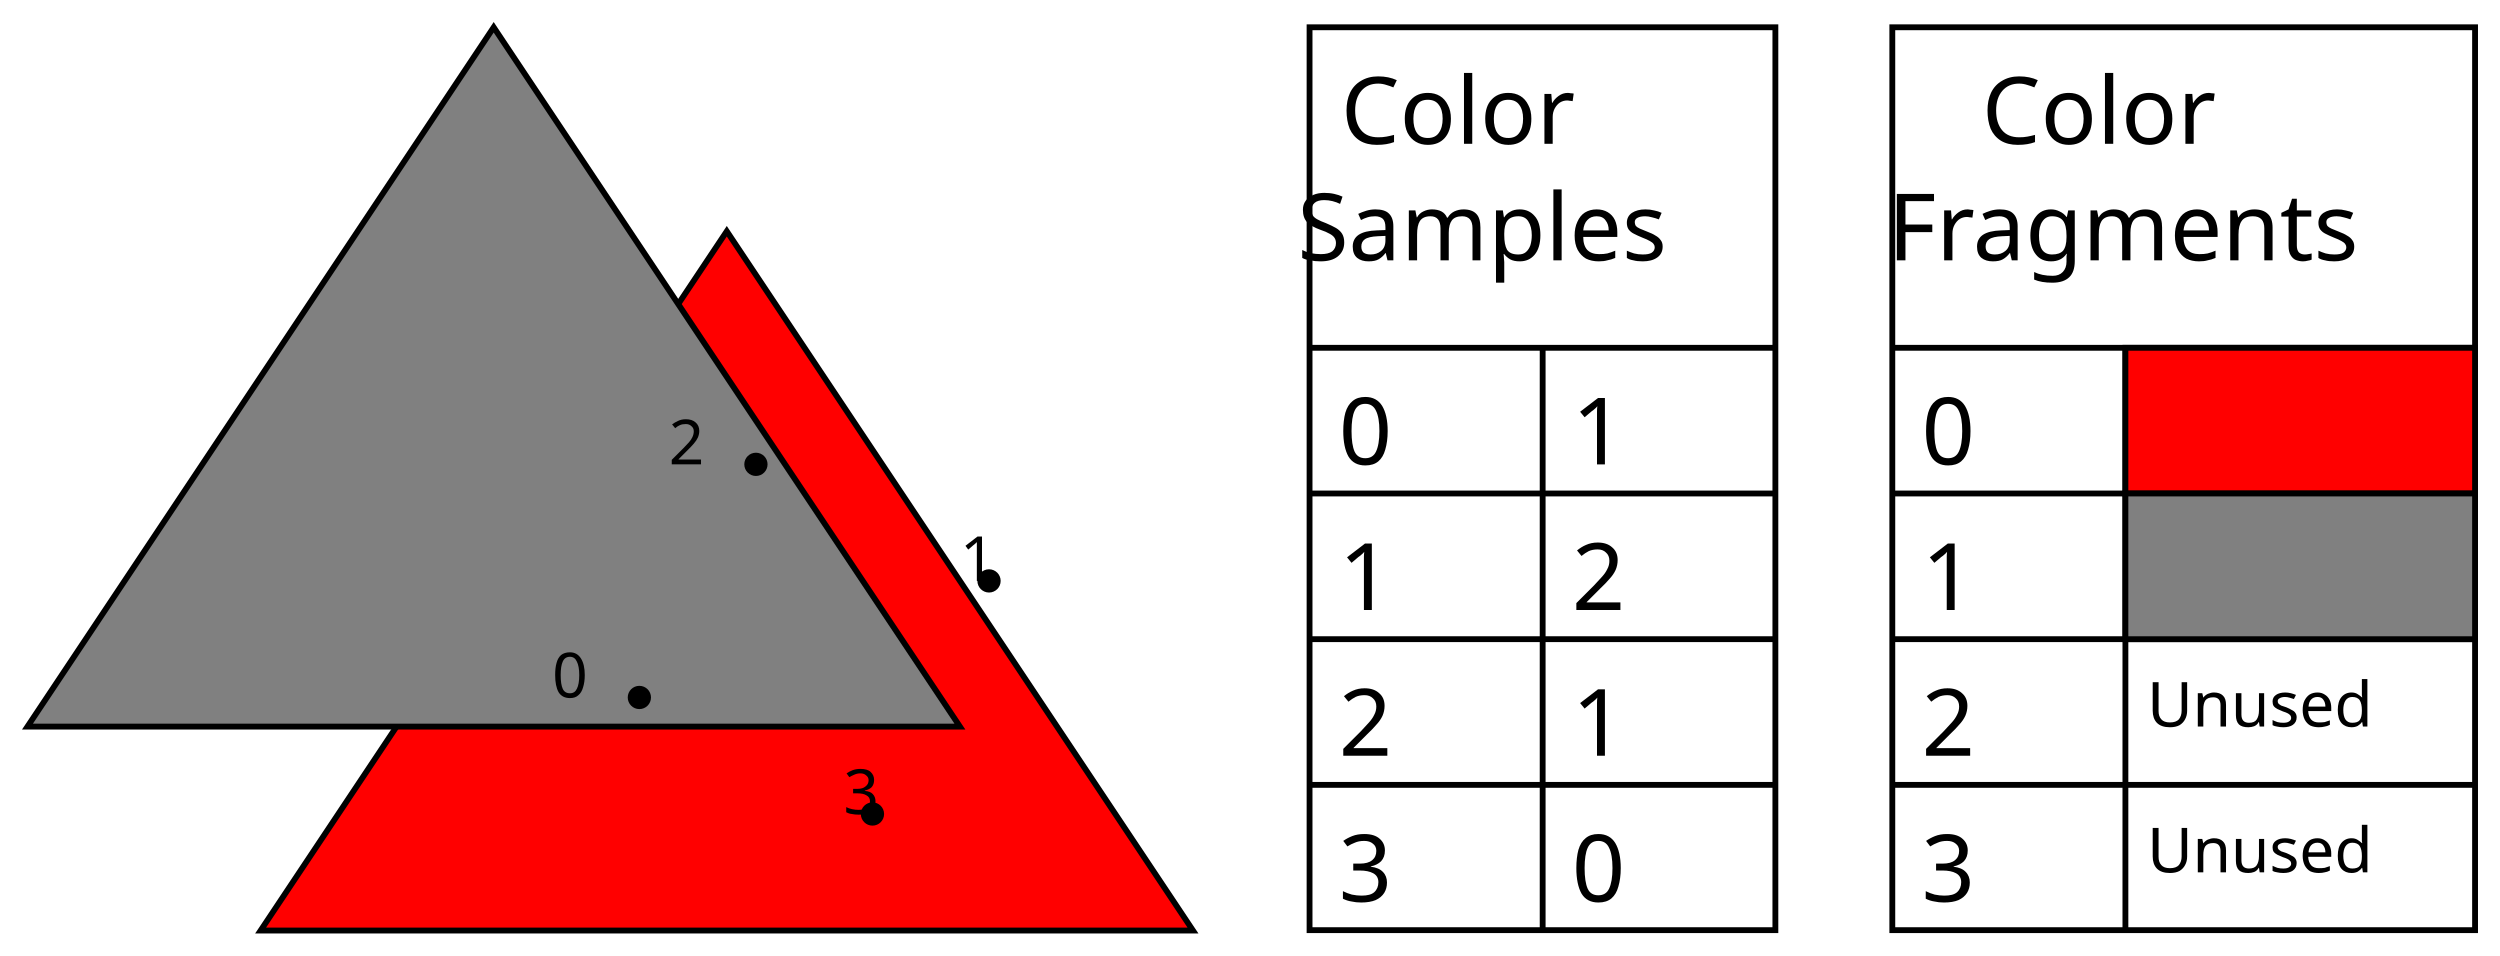
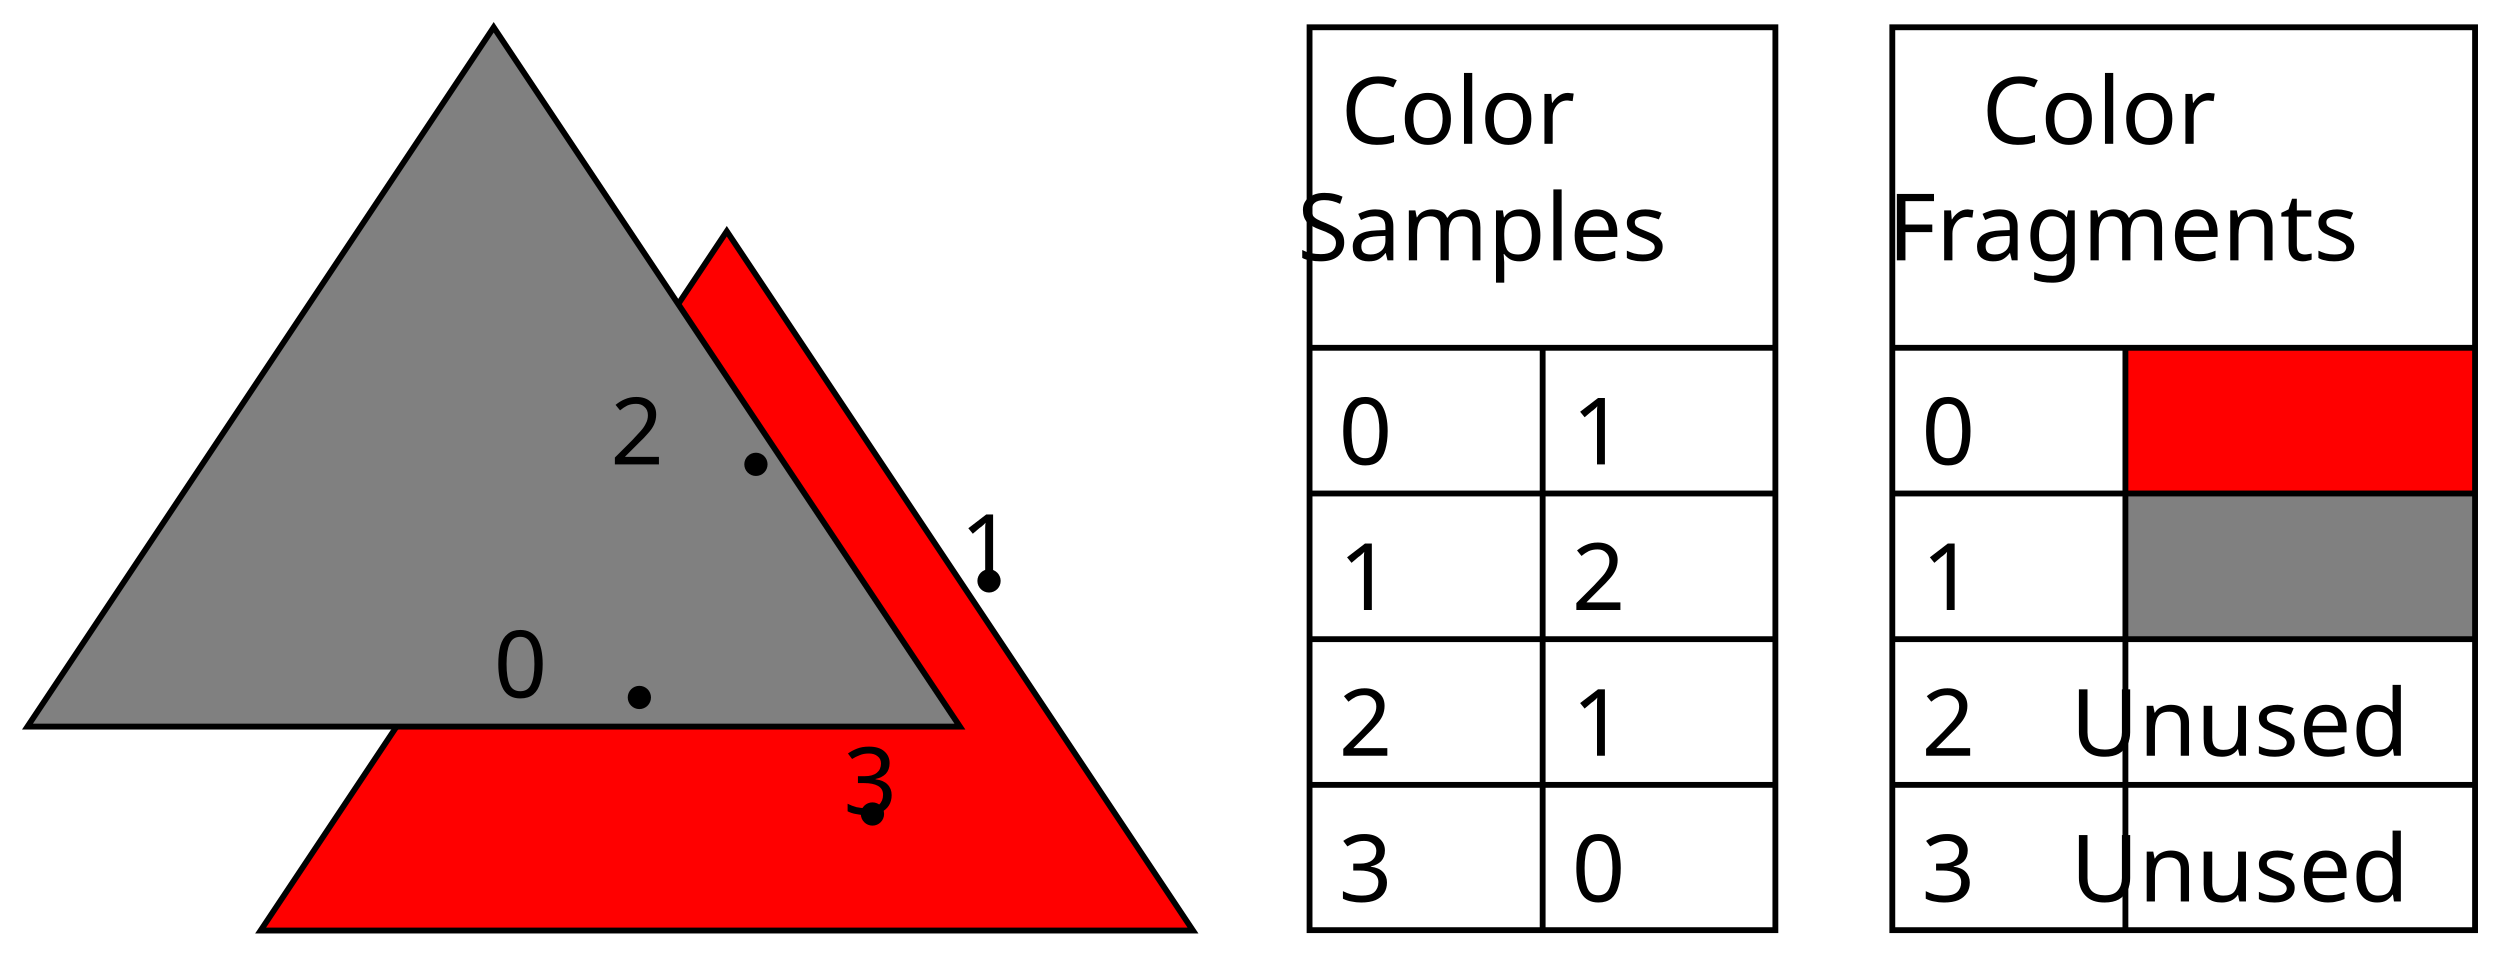
<svg xmlns="http://www.w3.org/2000/svg" width="113.504mm" height="43.381mm" viewBox="0 0 113.504 43.381" version="1.1" id="svg2745">
  <defs id="defs2739" />
  <g id="layer1" transform="translate(-75.48198,-56.31359)">
+     <rect style="fill:#ff0000;fill-opacity:1;stroke:none;stroke-width:0.265;stroke-miterlimit:4;stroke-dasharray:none;stroke-dashoffset:0;stroke-opacity:1" id="rect4980" width="15.875" height="6.615" x="171.979" y="72.104" />
+     <rect style="fill:#808080;fill-opacity:1;stroke:none;stroke-width:0.265;stroke-miterlimit:4;stroke-dasharray:none;stroke-dashoffset:0;stroke-opacity:1" id="rect4982" width="15.875" height="6.615" x="171.979" y="78.719" />
    <path style="fill:#ff0000;stroke:#000000;stroke-width:0.265;stroke-linecap:butt;stroke-linejoin:miter;stroke-miterlimit:4;stroke-dasharray:none;stroke-opacity:1" d="M 108.479,66.812 C 87.313,98.562 87.313,98.562 87.313,98.562 h 42.333 z" id="path4959" />
    <path style="fill:#808080;stroke:#000000;stroke-width:0.265;stroke-linecap:butt;stroke-linejoin:miter;stroke-miterlimit:4;stroke-dasharray:none;stroke-opacity:1" d="M 97.896,57.552 C 76.729,89.302 76.729,89.302 76.729,89.302 H 119.063 Z" id="path4959-2" />
    <g transform="translate(-68.79167,6.614583)" id="g4020-9" style="stroke-width:0.265;stroke-miterlimit:4;stroke-dasharray:none">
      <circle r="0.528" cy="70.781" cx="178.594" id="path4517-78-7-8-8-9-0-5" style="fill:#000000;fill-opacity:1;stroke:none;stroke-width:0.265;stroke-miterlimit:4;stroke-dasharray:none;stroke-opacity:1" />
      <circle r="0.528" cy="76.073" cx="189.177" id="path4517-78-7-8-8-9-0-3-0" style="fill:#000000;fill-opacity:1;stroke:none;stroke-width:0.265;stroke-miterlimit:4;stroke-dasharray:none;stroke-opacity:1" />
      <circle r="0.528" cy="81.365" cx="173.302" id="path4517-78-7-8-8-9-0-4-3" style="fill:#000000;fill-opacity:1;stroke:none;stroke-width:0.265;stroke-miterlimit:4;stroke-dasharray:none;stroke-opacity:1" />
      <circle r="0.528" cy="86.656" cx="183.885" id="path4517-78-7-8-8-9-0-7-9" style="fill:#000000;fill-opacity:1;stroke:none;stroke-width:0.265;stroke-miterlimit:4;stroke-dasharray:none;stroke-opacity:1" />
    </g>
    <rect style="fill:none;fill-opacity:1;stroke:#000000;stroke-width:0.265;stroke-miterlimit:4;stroke-dasharray:none;stroke-dashoffset:0;stroke-opacity:1" id="rect4722" width="21.149" height="40.992" x="134.938" y="57.552" ry="1.2710052e-006" />
    <text xml:space="preserve" style="font-style:normal;font-variant:normal;font-weight:normal;font-stretch:normal;font-size:4.233px;line-height:1.25;font-family:sans-serif;-inkscape-font-specification:'sans-serif, Normal';font-variant-ligatures:normal;font-variant-caps:normal;font-variant-numeric:normal;font-feature-settings:normal;text-align:center;letter-spacing:0px;word-spacing:0px;writing-mode:lr-tb;text-anchor:middle;fill:#000000;fill-opacity:1;stroke:none;stroke-width:0.265;stroke-miterlimit:4;stroke-dasharray:none" x="145.521" y="62.844" id="text4726">
      <tspan x="145.521" y="62.844" style="font-style:normal;font-variant:normal;font-weight:normal;font-stretch:normal;font-size:4.233px;font-family:sans-serif;-inkscape-font-specification:'sans-serif, Normal';font-variant-ligatures:normal;font-variant-caps:normal;font-variant-numeric:normal;font-feature-settings:normal;text-align:center;writing-mode:lr-tb;text-anchor:middle;stroke-width:0.265;stroke-miterlimit:4;stroke-dasharray:none" id="tspan4728">Color</tspan>
      <tspan x="145.521" y="68.135" style="font-style:normal;font-variant:normal;font-weight:normal;font-stretch:normal;font-size:4.233px;font-family:sans-serif;-inkscape-font-specification:'sans-serif, Normal';font-variant-ligatures:normal;font-variant-caps:normal;font-variant-numeric:normal;font-feature-settings:normal;text-align:center;writing-mode:lr-tb;text-anchor:middle;stroke-width:0.265;stroke-miterlimit:4;stroke-dasharray:none" id="tspan4732">Samples</tspan>
    </text>
    <path style="fill:none;stroke:#000000;stroke-width:0.265;stroke-linecap:butt;stroke-linejoin:miter;stroke-miterlimit:4;stroke-dasharray:none;stroke-opacity:1" d="m 134.938,72.104 h 21.167" id="path4734" />
    <path style="fill:none;stroke:#000000;stroke-width:0.265;stroke-linecap:butt;stroke-linejoin:miter;stroke-miterlimit:4;stroke-dasharray:none;stroke-opacity:1" d="M 145.521,72.104 V 98.562" id="path4736" />
    <text xml:space="preserve" style="font-style:normal;font-variant:normal;font-weight:normal;font-stretch:normal;font-size:4.233px;line-height:1.25;font-family:sans-serif;-inkscape-font-specification:'sans-serif, Normal';font-variant-ligatures:normal;font-variant-caps:normal;font-variant-numeric:normal;font-feature-settings:normal;text-align:center;letter-spacing:0px;word-spacing:0px;writing-mode:lr-tb;text-anchor:middle;fill:#000000;fill-opacity:1;stroke:none;stroke-width:0.265;stroke-miterlimit:4;stroke-dasharray:none" x="140.229" y="77.396" id="text4726-8">
      <tspan x="140.229" y="77.396" style="font-style:normal;font-variant:normal;font-weight:normal;font-stretch:normal;font-size:4.233px;font-family:sans-serif;-inkscape-font-specification:'sans-serif, Normal';font-variant-ligatures:normal;font-variant-caps:normal;font-variant-numeric:normal;font-feature-settings:normal;text-align:center;writing-mode:lr-tb;text-anchor:middle;stroke-width:0.265;stroke-miterlimit:4;stroke-dasharray:none" id="tspan4732-2">0</tspan>
    </text>
    <path style="fill:none;stroke:#000000;stroke-width:0.265;stroke-linecap:butt;stroke-linejoin:miter;stroke-miterlimit:4;stroke-dasharray:none;stroke-opacity:1" d="m 134.938,78.719 h 21.167" id="path4801" />
    <path style="fill:none;stroke:#000000;stroke-width:0.265;stroke-linecap:butt;stroke-linejoin:miter;stroke-miterlimit:4;stroke-dasharray:none;stroke-opacity:1" d="m 134.938,85.333 h 21.167" id="path4803" />
    <path style="fill:none;stroke:#000000;stroke-width:0.265;stroke-linecap:butt;stroke-linejoin:miter;stroke-miterlimit:4;stroke-dasharray:none;stroke-opacity:1" d="m 134.938,91.948 h 21.167" id="path4805" />
    <text xml:space="preserve" style="font-style:normal;font-variant:normal;font-weight:normal;font-stretch:normal;font-size:4.233px;line-height:1.25;font-family:sans-serif;-inkscape-font-specification:'sans-serif, Normal';font-variant-ligatures:normal;font-variant-caps:normal;font-variant-numeric:normal;font-feature-settings:normal;text-align:center;letter-spacing:0px;word-spacing:0px;writing-mode:lr-tb;text-anchor:middle;fill:#000000;fill-opacity:1;stroke:none;stroke-width:0.265;stroke-miterlimit:4;stroke-dasharray:none" x="150.812" y="97.24" id="text4726-8-3">
      <tspan x="150.812" y="97.24" style="font-style:normal;font-variant:normal;font-weight:normal;font-stretch:normal;font-size:4.233px;font-family:sans-serif;-inkscape-font-specification:'sans-serif, Normal';font-variant-ligatures:normal;font-variant-caps:normal;font-variant-numeric:normal;font-feature-settings:normal;text-align:center;writing-mode:lr-tb;text-anchor:middle;stroke-width:0.265;stroke-miterlimit:4;stroke-dasharray:none" id="tspan4732-2-5">0</tspan>
    </text>
    <text xml:space="preserve" style="font-style:normal;font-variant:normal;font-weight:normal;font-stretch:normal;font-size:4.233px;line-height:1.25;font-family:sans-serif;-inkscape-font-specification:'sans-serif, Normal';font-variant-ligatures:normal;font-variant-caps:normal;font-variant-numeric:normal;font-feature-settings:normal;text-align:center;letter-spacing:0px;word-spacing:0px;writing-mode:lr-tb;text-anchor:middle;fill:#000000;fill-opacity:1;stroke:none;stroke-width:0.265;stroke-miterlimit:4;stroke-dasharray:none" x="140.229" y="84.01" id="text4726-8-2">
      <tspan x="140.229" y="84.01" style="font-style:normal;font-variant:normal;font-weight:normal;font-stretch:normal;font-size:4.233px;font-family:sans-serif;-inkscape-font-specification:'sans-serif, Normal';font-variant-ligatures:normal;font-variant-caps:normal;font-variant-numeric:normal;font-feature-settings:normal;text-align:center;writing-mode:lr-tb;text-anchor:middle;stroke-width:0.265;stroke-miterlimit:4;stroke-dasharray:none" id="tspan4732-2-3">1</tspan>
    </text>
    <text xml:space="preserve" style="font-style:normal;font-variant:normal;font-weight:normal;font-stretch:normal;font-size:4.233px;line-height:1.25;font-family:sans-serif;-inkscape-font-specification:'sans-serif, Normal';font-variant-ligatures:normal;font-variant-caps:normal;font-variant-numeric:normal;font-feature-settings:normal;text-align:center;letter-spacing:0px;word-spacing:0px;writing-mode:lr-tb;text-anchor:middle;fill:#000000;fill-opacity:1;stroke:none;stroke-width:0.265;stroke-miterlimit:4;stroke-dasharray:none" x="150.812" y="77.396" id="text4726-8-2-1">
      <tspan x="150.812" y="77.396" style="font-style:normal;font-variant:normal;font-weight:normal;font-stretch:normal;font-size:4.233px;font-family:sans-serif;-inkscape-font-specification:'sans-serif, Normal';font-variant-ligatures:normal;font-variant-caps:normal;font-variant-numeric:normal;font-feature-settings:normal;text-align:center;writing-mode:lr-tb;text-anchor:middle;stroke-width:0.265;stroke-miterlimit:4;stroke-dasharray:none" id="tspan4732-2-3-2">1</tspan>
    </text>
    <text xml:space="preserve" style="font-style:normal;font-variant:normal;font-weight:normal;font-stretch:normal;font-size:4.233px;line-height:1.25;font-family:sans-serif;-inkscape-font-specification:'sans-serif, Normal';font-variant-ligatures:normal;font-variant-caps:normal;font-variant-numeric:normal;font-feature-settings:normal;text-align:center;letter-spacing:0px;word-spacing:0px;writing-mode:lr-tb;text-anchor:middle;fill:#000000;fill-opacity:1;stroke:none;stroke-width:0.265;stroke-miterlimit:4;stroke-dasharray:none" x="150.812" y="90.625" id="text4726-8-2-9">
      <tspan x="150.812" y="90.625" style="font-style:normal;font-variant:normal;font-weight:normal;font-stretch:normal;font-size:4.233px;font-family:sans-serif;-inkscape-font-specification:'sans-serif, Normal';font-variant-ligatures:normal;font-variant-caps:normal;font-variant-numeric:normal;font-feature-settings:normal;text-align:center;writing-mode:lr-tb;text-anchor:middle;stroke-width:0.265;stroke-miterlimit:4;stroke-dasharray:none" id="tspan4732-2-3-3">1</tspan>
    </text>
    <text xml:space="preserve" style="font-style:normal;font-variant:normal;font-weight:normal;font-stretch:normal;font-size:4.233px;line-height:1.25;font-family:sans-serif;-inkscape-font-specification:'sans-serif, Normal';font-variant-ligatures:normal;font-variant-caps:normal;font-variant-numeric:normal;font-feature-settings:normal;text-align:center;letter-spacing:0px;word-spacing:0px;writing-mode:lr-tb;text-anchor:middle;fill:#000000;fill-opacity:1;stroke:none;stroke-width:0.265;stroke-miterlimit:4;stroke-dasharray:none" x="140.229" y="90.625" id="text4726-8-2-0">
      <tspan x="140.229" y="90.625" style="font-style:normal;font-variant:normal;font-weight:normal;font-stretch:normal;font-size:4.233px;font-family:sans-serif;-inkscape-font-specification:'sans-serif, Normal';font-variant-ligatures:normal;font-variant-caps:normal;font-variant-numeric:normal;font-feature-settings:normal;text-align:center;writing-mode:lr-tb;text-anchor:middle;stroke-width:0.265;stroke-miterlimit:4;stroke-dasharray:none" id="tspan4732-2-3-0">2</tspan>
    </text>
    <text xml:space="preserve" style="font-style:normal;font-variant:normal;font-weight:normal;font-stretch:normal;font-size:4.233px;line-height:1.25;font-family:sans-serif;-inkscape-font-specification:'sans-serif, Normal';font-variant-ligatures:normal;font-variant-caps:normal;font-variant-numeric:normal;font-feature-settings:normal;text-align:center;letter-spacing:0px;word-spacing:0px;writing-mode:lr-tb;text-anchor:middle;fill:#000000;fill-opacity:1;stroke:none;stroke-width:0.265;stroke-miterlimit:4;stroke-dasharray:none" x="150.812" y="84.01" id="text4726-8-2-0-2">
      <tspan x="150.812" y="84.01" style="font-style:normal;font-variant:normal;font-weight:normal;font-stretch:normal;font-size:4.233px;font-family:sans-serif;-inkscape-font-specification:'sans-serif, Normal';font-variant-ligatures:normal;font-variant-caps:normal;font-variant-numeric:normal;font-feature-settings:normal;text-align:center;writing-mode:lr-tb;text-anchor:middle;stroke-width:0.265;stroke-miterlimit:4;stroke-dasharray:none" id="tspan4732-2-3-0-7">2</tspan>
    </text>
    <text xml:space="preserve" style="font-style:normal;font-variant:normal;font-weight:normal;font-stretch:normal;font-size:4.233px;line-height:1.25;font-family:sans-serif;-inkscape-font-specification:'sans-serif, Normal';font-variant-ligatures:normal;font-variant-caps:normal;font-variant-numeric:normal;font-feature-settings:normal;text-align:center;letter-spacing:0px;word-spacing:0px;writing-mode:lr-tb;text-anchor:middle;fill:#000000;fill-opacity:1;stroke:none;stroke-width:0.265;stroke-miterlimit:4;stroke-dasharray:none" x="140.229" y="97.24" id="text4726-8-2-0-0">
      <tspan x="140.229" y="97.24" style="font-style:normal;font-variant:normal;font-weight:normal;font-stretch:normal;font-size:4.233px;font-family:sans-serif;-inkscape-font-specification:'sans-serif, Normal';font-variant-ligatures:normal;font-variant-caps:normal;font-variant-numeric:normal;font-feature-settings:normal;text-align:center;writing-mode:lr-tb;text-anchor:middle;stroke-width:0.265;stroke-miterlimit:4;stroke-dasharray:none" id="tspan4732-2-3-0-6">3</tspan>
    </text>
    <rect style="fill:none;fill-opacity:1;stroke:#000000;stroke-width:0.265;stroke-miterlimit:4;stroke-dasharray:none;stroke-dashoffset:0;stroke-opacity:1" id="rect4722-1" width="26.458" height="40.992" x="161.396" y="57.552" ry="1.2710052e-006" />
    <text xml:space="preserve" style="font-style:normal;font-variant:normal;font-weight:normal;font-stretch:normal;font-size:4.233px;line-height:1.25;font-family:sans-serif;-inkscape-font-specification:'sans-serif, Normal';font-variant-ligatures:normal;font-variant-caps:normal;font-variant-numeric:normal;font-feature-settings:normal;text-align:center;letter-spacing:0px;word-spacing:0px;writing-mode:lr-tb;text-anchor:middle;fill:#000000;fill-opacity:1;stroke:none;stroke-width:0.265;stroke-miterlimit:4;stroke-dasharray:none" x="174.625" y="62.844" id="text4726-6">
      <tspan x="174.625" y="62.844" style="font-style:normal;font-variant:normal;font-weight:normal;font-stretch:normal;font-size:4.233px;font-family:sans-serif;-inkscape-font-specification:'sans-serif, Normal';font-variant-ligatures:normal;font-variant-caps:normal;font-variant-numeric:normal;font-feature-settings:normal;text-align:center;writing-mode:lr-tb;text-anchor:middle;stroke-width:0.265;stroke-miterlimit:4;stroke-dasharray:none" id="tspan4728-4">Color</tspan>
      <tspan x="174.625" y="68.135" style="font-style:normal;font-variant:normal;font-weight:normal;font-stretch:normal;font-size:4.233px;font-family:sans-serif;-inkscape-font-specification:'sans-serif, Normal';font-variant-ligatures:normal;font-variant-caps:normal;font-variant-numeric:normal;font-feature-settings:normal;text-align:center;writing-mode:lr-tb;text-anchor:middle;stroke-width:0.265;stroke-miterlimit:4;stroke-dasharray:none" id="tspan4732-0">Fragments</tspan>
    </text>
    <path style="fill:none;stroke:#000000;stroke-width:0.265;stroke-linecap:butt;stroke-linejoin:miter;stroke-miterlimit:4;stroke-dasharray:none;stroke-opacity:1" d="m 161.396,72.104 h 26.458" id="path4734-1" />
    <path style="fill:none;stroke:#000000;stroke-width:0.265;stroke-linecap:butt;stroke-linejoin:miter;stroke-miterlimit:4;stroke-dasharray:none;stroke-opacity:1" d="M 171.979,72.104 V 98.562" id="path4736-8" />
    <text xml:space="preserve" style="font-style:normal;font-variant:normal;font-weight:normal;font-stretch:normal;font-size:4.233px;line-height:1.25;font-family:sans-serif;-inkscape-font-specification:'sans-serif, Normal';font-variant-ligatures:normal;font-variant-caps:normal;font-variant-numeric:normal;font-feature-settings:normal;text-align:center;letter-spacing:0px;word-spacing:0px;writing-mode:lr-tb;text-anchor:middle;fill:#000000;fill-opacity:1;stroke:none;stroke-width:0.265;stroke-miterlimit:4;stroke-dasharray:none" x="166.688" y="77.396" id="text4726-8-0">
      <tspan x="166.688" y="77.396" style="font-style:normal;font-variant:normal;font-weight:normal;font-stretch:normal;font-size:4.233px;font-family:sans-serif;-inkscape-font-specification:'sans-serif, Normal';font-variant-ligatures:normal;font-variant-caps:normal;font-variant-numeric:normal;font-feature-settings:normal;text-align:center;writing-mode:lr-tb;text-anchor:middle;stroke-width:0.265;stroke-miterlimit:4;stroke-dasharray:none" id="tspan4732-2-0">0</tspan>
    </text>
    <path style="fill:none;stroke:#000000;stroke-width:0.265;stroke-linecap:butt;stroke-linejoin:miter;stroke-miterlimit:4;stroke-dasharray:none;stroke-opacity:1" d="m 161.396,78.719 h 26.458" id="path4801-3" />
    <path style="fill:none;stroke:#000000;stroke-width:0.265;stroke-linecap:butt;stroke-linejoin:miter;stroke-miterlimit:4;stroke-dasharray:none;stroke-opacity:1" d="m 161.396,85.333 h 26.458" id="path4803-2" />
    <path style="fill:none;stroke:#000000;stroke-width:0.265;stroke-linecap:butt;stroke-linejoin:miter;stroke-miterlimit:4;stroke-dasharray:none;stroke-opacity:1" d="m 161.396,91.948 h 26.458" id="path4805-4" />
    <text xml:space="preserve" style="font-style:normal;font-variant:normal;font-weight:normal;font-stretch:normal;font-size:4.233px;line-height:1.25;font-family:sans-serif;-inkscape-font-specification:'sans-serif, Normal';font-variant-ligatures:normal;font-variant-caps:normal;font-variant-numeric:normal;font-feature-settings:normal;text-align:center;letter-spacing:0px;word-spacing:0px;writing-mode:lr-tb;text-anchor:middle;fill:#000000;fill-opacity:1;stroke:none;stroke-width:0.265;stroke-miterlimit:4;stroke-dasharray:none" x="166.688" y="84.01" id="text4726-8-2-4">
      <tspan x="166.688" y="84.01" style="font-style:normal;font-variant:normal;font-weight:normal;font-stretch:normal;font-size:4.233px;font-family:sans-serif;-inkscape-font-specification:'sans-serif, Normal';font-variant-ligatures:normal;font-variant-caps:normal;font-variant-numeric:normal;font-feature-settings:normal;text-align:center;writing-mode:lr-tb;text-anchor:middle;stroke-width:0.265;stroke-miterlimit:4;stroke-dasharray:none" id="tspan4732-2-3-9">1</tspan>
    </text>
    <text xml:space="preserve" style="font-style:normal;font-variant:normal;font-weight:normal;font-stretch:normal;font-size:4.233px;line-height:1.25;font-family:sans-serif;-inkscape-font-specification:'sans-serif, Normal';font-variant-ligatures:normal;font-variant-caps:normal;font-variant-numeric:normal;font-feature-settings:normal;text-align:center;letter-spacing:0px;word-spacing:0px;writing-mode:lr-tb;text-anchor:middle;fill:#000000;fill-opacity:1;stroke:none;stroke-width:0.265;stroke-miterlimit:4;stroke-dasharray:none" x="166.688" y="90.625" id="text4726-8-2-0-4">
      <tspan x="166.688" y="90.625" style="font-style:normal;font-variant:normal;font-weight:normal;font-stretch:normal;font-size:4.233px;font-family:sans-serif;-inkscape-font-specification:'sans-serif, Normal';font-variant-ligatures:normal;font-variant-caps:normal;font-variant-numeric:normal;font-feature-settings:normal;text-align:center;writing-mode:lr-tb;text-anchor:middle;stroke-width:0.265;stroke-miterlimit:4;stroke-dasharray:none" id="tspan4732-2-3-0-3">2</tspan>
    </text>
    <text xml:space="preserve" style="font-style:normal;font-variant:normal;font-weight:normal;font-stretch:normal;font-size:4.233px;line-height:1.25;font-family:sans-serif;-inkscape-font-specification:'sans-serif, Normal';font-variant-ligatures:normal;font-variant-caps:normal;font-variant-numeric:normal;font-feature-settings:normal;text-align:center;letter-spacing:0px;word-spacing:0px;writing-mode:lr-tb;text-anchor:middle;fill:#000000;fill-opacity:1;stroke:none;stroke-width:0.265;stroke-miterlimit:4;stroke-dasharray:none" x="166.688" y="97.24" id="text4726-8-2-0-0-7">
      <tspan x="166.688" y="97.24" style="font-style:normal;font-variant:normal;font-weight:normal;font-stretch:normal;font-size:4.233px;font-family:sans-serif;-inkscape-font-specification:'sans-serif, Normal';font-variant-ligatures:normal;font-variant-caps:normal;font-variant-numeric:normal;font-feature-settings:normal;text-align:center;writing-mode:lr-tb;text-anchor:middle;stroke-width:0.265;stroke-miterlimit:4;stroke-dasharray:none" id="tspan4732-2-3-0-6-4">3</tspan>
    </text>
-     <rect style="fill:#ff0000;fill-opacity:1;stroke:#000000;stroke-width:0.265;stroke-miterlimit:4;stroke-dasharray:none;stroke-dashoffset:0;stroke-opacity:1" id="rect4980" width="15.875" height="6.615" x="171.979" y="72.104" />
-     <rect style="fill:#808080;fill-opacity:1;stroke:#000000;stroke-width:0.265;stroke-miterlimit:4;stroke-dasharray:none;stroke-dashoffset:0;stroke-opacity:1" id="rect4982" width="15.875" height="6.615" x="171.979" y="78.719" />
-     <text xml:space="preserve" style="font-style:normal;font-variant:normal;font-weight:normal;font-stretch:normal;font-size:2.822px;line-height:1.25;font-family:sans-serif;-inkscape-font-specification:'sans-serif, Normal';font-variant-ligatures:normal;font-variant-caps:normal;font-variant-numeric:normal;font-feature-settings:normal;text-align:center;letter-spacing:0px;word-spacing:0px;writing-mode:lr-tb;text-anchor:middle;fill:#000000;fill-opacity:1;stroke:none;stroke-width:0.265" x="179.917" y="89.302" id="text4986">
-       <tspan id="tspan4984" x="179.917" y="89.302" style="font-style:normal;font-variant:normal;font-weight:normal;font-stretch:normal;font-size:2.822px;font-family:sans-serif;-inkscape-font-specification:'sans-serif, Normal';font-variant-ligatures:normal;font-variant-caps:normal;font-variant-numeric:normal;font-feature-settings:normal;text-align:center;writing-mode:lr-tb;text-anchor:middle;stroke-width:0.265">Unused</tspan>
+     <text xml:space="preserve" style="font-style:normal;font-variant:normal;font-weight:normal;font-stretch:normal;font-size:4.233px;line-height:1.25;font-family:sans-serif;-inkscape-font-specification:'sans-serif, Normal';font-variant-ligatures:normal;font-variant-caps:normal;font-variant-numeric:normal;font-feature-settings:normal;text-align:center;letter-spacing:0px;word-spacing:0px;writing-mode:lr-tb;text-anchor:middle;fill:#000000;fill-opacity:1;stroke:none;stroke-width:0.265" x="179.917" y="90.625" id="text4986">
+       <tspan id="tspan4984" x="179.917" y="90.625" style="font-style:normal;font-variant:normal;font-weight:normal;font-stretch:normal;font-size:4.233px;font-family:sans-serif;-inkscape-font-specification:'sans-serif, Normal';font-variant-ligatures:normal;font-variant-caps:normal;font-variant-numeric:normal;font-feature-settings:normal;text-align:center;writing-mode:lr-tb;text-anchor:middle;stroke-width:0.265">Unused</tspan>
    </text>
-     <text xml:space="preserve" style="font-style:normal;font-variant:normal;font-weight:normal;font-stretch:normal;font-size:2.822px;line-height:1.25;font-family:sans-serif;-inkscape-font-specification:'sans-serif, Normal';font-variant-ligatures:normal;font-variant-caps:normal;font-variant-numeric:normal;font-feature-settings:normal;text-align:center;letter-spacing:0px;word-spacing:0px;writing-mode:lr-tb;text-anchor:middle;fill:#000000;fill-opacity:1;stroke:none;stroke-width:0.265" x="179.917" y="95.917" id="text4986-3">
-       <tspan id="tspan4984-2" x="179.917" y="95.917" style="font-style:normal;font-variant:normal;font-weight:normal;font-stretch:normal;font-size:2.822px;font-family:sans-serif;-inkscape-font-specification:'sans-serif, Normal';font-variant-ligatures:normal;font-variant-caps:normal;font-variant-numeric:normal;font-feature-settings:normal;text-align:center;writing-mode:lr-tb;text-anchor:middle;stroke-width:0.265">Unused</tspan>
+     <text xml:space="preserve" style="font-style:normal;font-variant:normal;font-weight:normal;font-stretch:normal;font-size:4.233px;line-height:1.25;font-family:sans-serif;-inkscape-font-specification:'sans-serif, Normal';font-variant-ligatures:normal;font-variant-caps:normal;font-variant-numeric:normal;font-feature-settings:normal;text-align:center;letter-spacing:0px;word-spacing:0px;writing-mode:lr-tb;text-anchor:middle;fill:#000000;fill-opacity:1;stroke:none;stroke-width:0.265" x="179.917" y="97.24" id="text4986-3">
+       <tspan id="tspan4984-2" x="179.917" y="97.24" style="font-style:normal;font-variant:normal;font-weight:normal;font-stretch:normal;font-size:4.233px;font-family:sans-serif;-inkscape-font-specification:'sans-serif, Normal';font-variant-ligatures:normal;font-variant-caps:normal;font-variant-numeric:normal;font-feature-settings:normal;text-align:center;writing-mode:lr-tb;text-anchor:middle;stroke-width:0.265">Unused</tspan>
    </text>
-     <text xml:space="preserve" style="font-style:normal;font-variant:normal;font-weight:normal;font-stretch:normal;font-size:2.822px;line-height:1.25;font-family:sans-serif;-inkscape-font-specification:'sans-serif, Normal';font-variant-ligatures:normal;font-variant-caps:normal;font-variant-numeric:normal;font-feature-settings:normal;text-align:center;letter-spacing:0px;word-spacing:0px;writing-mode:lr-tb;text-anchor:middle;fill:#000000;fill-opacity:1;stroke:none;stroke-width:0.265;stroke-miterlimit:4;stroke-dasharray:none" x="103.188" y="87.979" id="text4726-8-7">
-       <tspan x="103.188" y="87.979" style="font-style:normal;font-variant:normal;font-weight:normal;font-stretch:normal;font-size:2.822px;font-family:sans-serif;-inkscape-font-specification:'sans-serif, Normal';font-variant-ligatures:normal;font-variant-caps:normal;font-variant-numeric:normal;font-feature-settings:normal;text-align:center;writing-mode:lr-tb;text-anchor:middle;stroke-width:0.265;stroke-miterlimit:4;stroke-dasharray:none" id="tspan4732-2-7">0</tspan>
+     <text xml:space="preserve" style="font-style:normal;font-variant:normal;font-weight:normal;font-stretch:normal;font-size:4.233px;line-height:1.25;font-family:sans-serif;-inkscape-font-specification:'sans-serif, Normal';font-variant-ligatures:normal;font-variant-caps:normal;font-variant-numeric:normal;font-feature-settings:normal;text-align:center;letter-spacing:0px;word-spacing:0px;writing-mode:lr-tb;text-anchor:middle;fill:#000000;fill-opacity:1;stroke:none;stroke-width:0.397;stroke-miterlimit:4;stroke-dasharray:none" x="101.865" y="87.979" id="text4726-8-7">
+       <tspan x="101.865" y="87.979" style="font-style:normal;font-variant:normal;font-weight:normal;font-stretch:normal;font-size:4.233px;font-family:sans-serif;-inkscape-font-specification:'sans-serif, Normal';font-variant-ligatures:normal;font-variant-caps:normal;font-variant-numeric:normal;font-feature-settings:normal;text-align:center;writing-mode:lr-tb;text-anchor:middle;stroke-width:0.397;stroke-miterlimit:4;stroke-dasharray:none" id="tspan4732-2-7">0</tspan>
    </text>
-     <text xml:space="preserve" style="font-style:normal;font-variant:normal;font-weight:normal;font-stretch:normal;font-size:2.822px;line-height:1.25;font-family:sans-serif;-inkscape-font-specification:'sans-serif, Normal';font-variant-ligatures:normal;font-variant-caps:normal;font-variant-numeric:normal;font-feature-settings:normal;text-align:center;letter-spacing:0px;word-spacing:0px;writing-mode:lr-tb;text-anchor:middle;fill:#000000;fill-opacity:1;stroke:none;stroke-width:0.265;stroke-miterlimit:4;stroke-dasharray:none" x="121.708" y="82.688" id="text4726-8-7-5">
-       <tspan x="121.708" y="82.688" style="font-style:normal;font-variant:normal;font-weight:normal;font-stretch:normal;font-size:2.822px;font-family:sans-serif;-inkscape-font-specification:'sans-serif, Normal';font-variant-ligatures:normal;font-variant-caps:normal;font-variant-numeric:normal;font-feature-settings:normal;text-align:center;writing-mode:lr-tb;text-anchor:middle;stroke-width:0.265;stroke-miterlimit:4;stroke-dasharray:none" id="tspan4732-2-7-8">1</tspan>
+     <text xml:space="preserve" style="font-style:normal;font-variant:normal;font-weight:normal;font-stretch:normal;font-size:4.233px;line-height:1.25;font-family:sans-serif;-inkscape-font-specification:'sans-serif, Normal';font-variant-ligatures:normal;font-variant-caps:normal;font-variant-numeric:normal;font-feature-settings:normal;text-align:center;letter-spacing:0px;word-spacing:0px;writing-mode:lr-tb;text-anchor:middle;fill:#000000;fill-opacity:1;stroke:none;stroke-width:0.397;stroke-miterlimit:4;stroke-dasharray:none" x="123.031" y="82.688" id="text4726-8-7-5">
+       <tspan x="123.031" y="82.688" style="font-style:normal;font-variant:normal;font-weight:normal;font-stretch:normal;font-size:4.233px;font-family:sans-serif;-inkscape-font-specification:'sans-serif, Normal';font-variant-ligatures:normal;font-variant-caps:normal;font-variant-numeric:normal;font-feature-settings:normal;text-align:center;writing-mode:lr-tb;text-anchor:middle;stroke-width:0.397;stroke-miterlimit:4;stroke-dasharray:none" id="tspan4732-2-7-8">1</tspan>
    </text>
-     <text xml:space="preserve" style="font-style:normal;font-variant:normal;font-weight:normal;font-stretch:normal;font-size:2.822px;line-height:1.25;font-family:sans-serif;-inkscape-font-specification:'sans-serif, Normal';font-variant-ligatures:normal;font-variant-caps:normal;font-variant-numeric:normal;font-feature-settings:normal;text-align:center;letter-spacing:0px;word-spacing:0px;writing-mode:lr-tb;text-anchor:middle;fill:#000000;fill-opacity:1;stroke:none;stroke-width:0.265;stroke-miterlimit:4;stroke-dasharray:none" x="108.479" y="77.396" id="text4726-8-7-1">
-       <tspan x="108.479" y="77.396" style="font-style:normal;font-variant:normal;font-weight:normal;font-stretch:normal;font-size:2.822px;font-family:sans-serif;-inkscape-font-specification:'sans-serif, Normal';font-variant-ligatures:normal;font-variant-caps:normal;font-variant-numeric:normal;font-feature-settings:normal;text-align:center;writing-mode:lr-tb;text-anchor:middle;stroke-width:0.265;stroke-miterlimit:4;stroke-dasharray:none" id="tspan4732-2-7-1">2</tspan>
+     <text xml:space="preserve" style="font-style:normal;font-variant:normal;font-weight:normal;font-stretch:normal;font-size:4.233px;line-height:1.25;font-family:sans-serif;-inkscape-font-specification:'sans-serif, Normal';font-variant-ligatures:normal;font-variant-caps:normal;font-variant-numeric:normal;font-feature-settings:normal;text-align:center;letter-spacing:0px;word-spacing:0px;writing-mode:lr-tb;text-anchor:middle;fill:#000000;fill-opacity:1;stroke:none;stroke-width:0.397;stroke-miterlimit:4;stroke-dasharray:none" x="107.156" y="77.396" id="text4726-8-7-1">
+       <tspan x="107.156" y="77.396" style="font-style:normal;font-variant:normal;font-weight:normal;font-stretch:normal;font-size:4.233px;font-family:sans-serif;-inkscape-font-specification:'sans-serif, Normal';font-variant-ligatures:normal;font-variant-caps:normal;font-variant-numeric:normal;font-feature-settings:normal;text-align:center;writing-mode:lr-tb;text-anchor:middle;stroke-width:0.397;stroke-miterlimit:4;stroke-dasharray:none" id="tspan4732-2-7-1">2</tspan>
    </text>
-     <text xml:space="preserve" style="font-style:normal;font-variant:normal;font-weight:normal;font-stretch:normal;font-size:2.822px;line-height:1.25;font-family:sans-serif;-inkscape-font-specification:'sans-serif, Normal';font-variant-ligatures:normal;font-variant-caps:normal;font-variant-numeric:normal;font-feature-settings:normal;text-align:center;letter-spacing:0px;word-spacing:0px;writing-mode:lr-tb;text-anchor:middle;fill:#000000;fill-opacity:1;stroke:none;stroke-width:0.265;stroke-miterlimit:4;stroke-dasharray:none" x="116.417" y="93.271" id="text4726-8-7-4">
-       <tspan x="116.417" y="93.271" style="font-style:normal;font-variant:normal;font-weight:normal;font-stretch:normal;font-size:2.822px;font-family:sans-serif;-inkscape-font-specification:'sans-serif, Normal';font-variant-ligatures:normal;font-variant-caps:normal;font-variant-numeric:normal;font-feature-settings:normal;text-align:center;writing-mode:lr-tb;text-anchor:middle;stroke-width:0.265;stroke-miterlimit:4;stroke-dasharray:none" id="tspan4732-2-7-7">3</tspan>
+     <text xml:space="preserve" style="font-style:normal;font-variant:normal;font-weight:normal;font-stretch:normal;font-size:4.233px;line-height:1.25;font-family:sans-serif;-inkscape-font-specification:'sans-serif, Normal';font-variant-ligatures:normal;font-variant-caps:normal;font-variant-numeric:normal;font-feature-settings:normal;text-align:center;letter-spacing:0px;word-spacing:0px;writing-mode:lr-tb;text-anchor:middle;fill:#000000;fill-opacity:1;stroke:none;stroke-width:0.397;stroke-miterlimit:4;stroke-dasharray:none" x="117.74" y="93.271" id="text4726-8-7-4">
+       <tspan x="117.74" y="93.271" style="font-style:normal;font-variant:normal;font-weight:normal;font-stretch:normal;font-size:4.233px;font-family:sans-serif;-inkscape-font-specification:'sans-serif, Normal';font-variant-ligatures:normal;font-variant-caps:normal;font-variant-numeric:normal;font-feature-settings:normal;text-align:center;writing-mode:lr-tb;text-anchor:middle;stroke-width:0.397;stroke-miterlimit:4;stroke-dasharray:none" id="tspan4732-2-7-7">3</tspan>
    </text>
  </g>
</svg>
